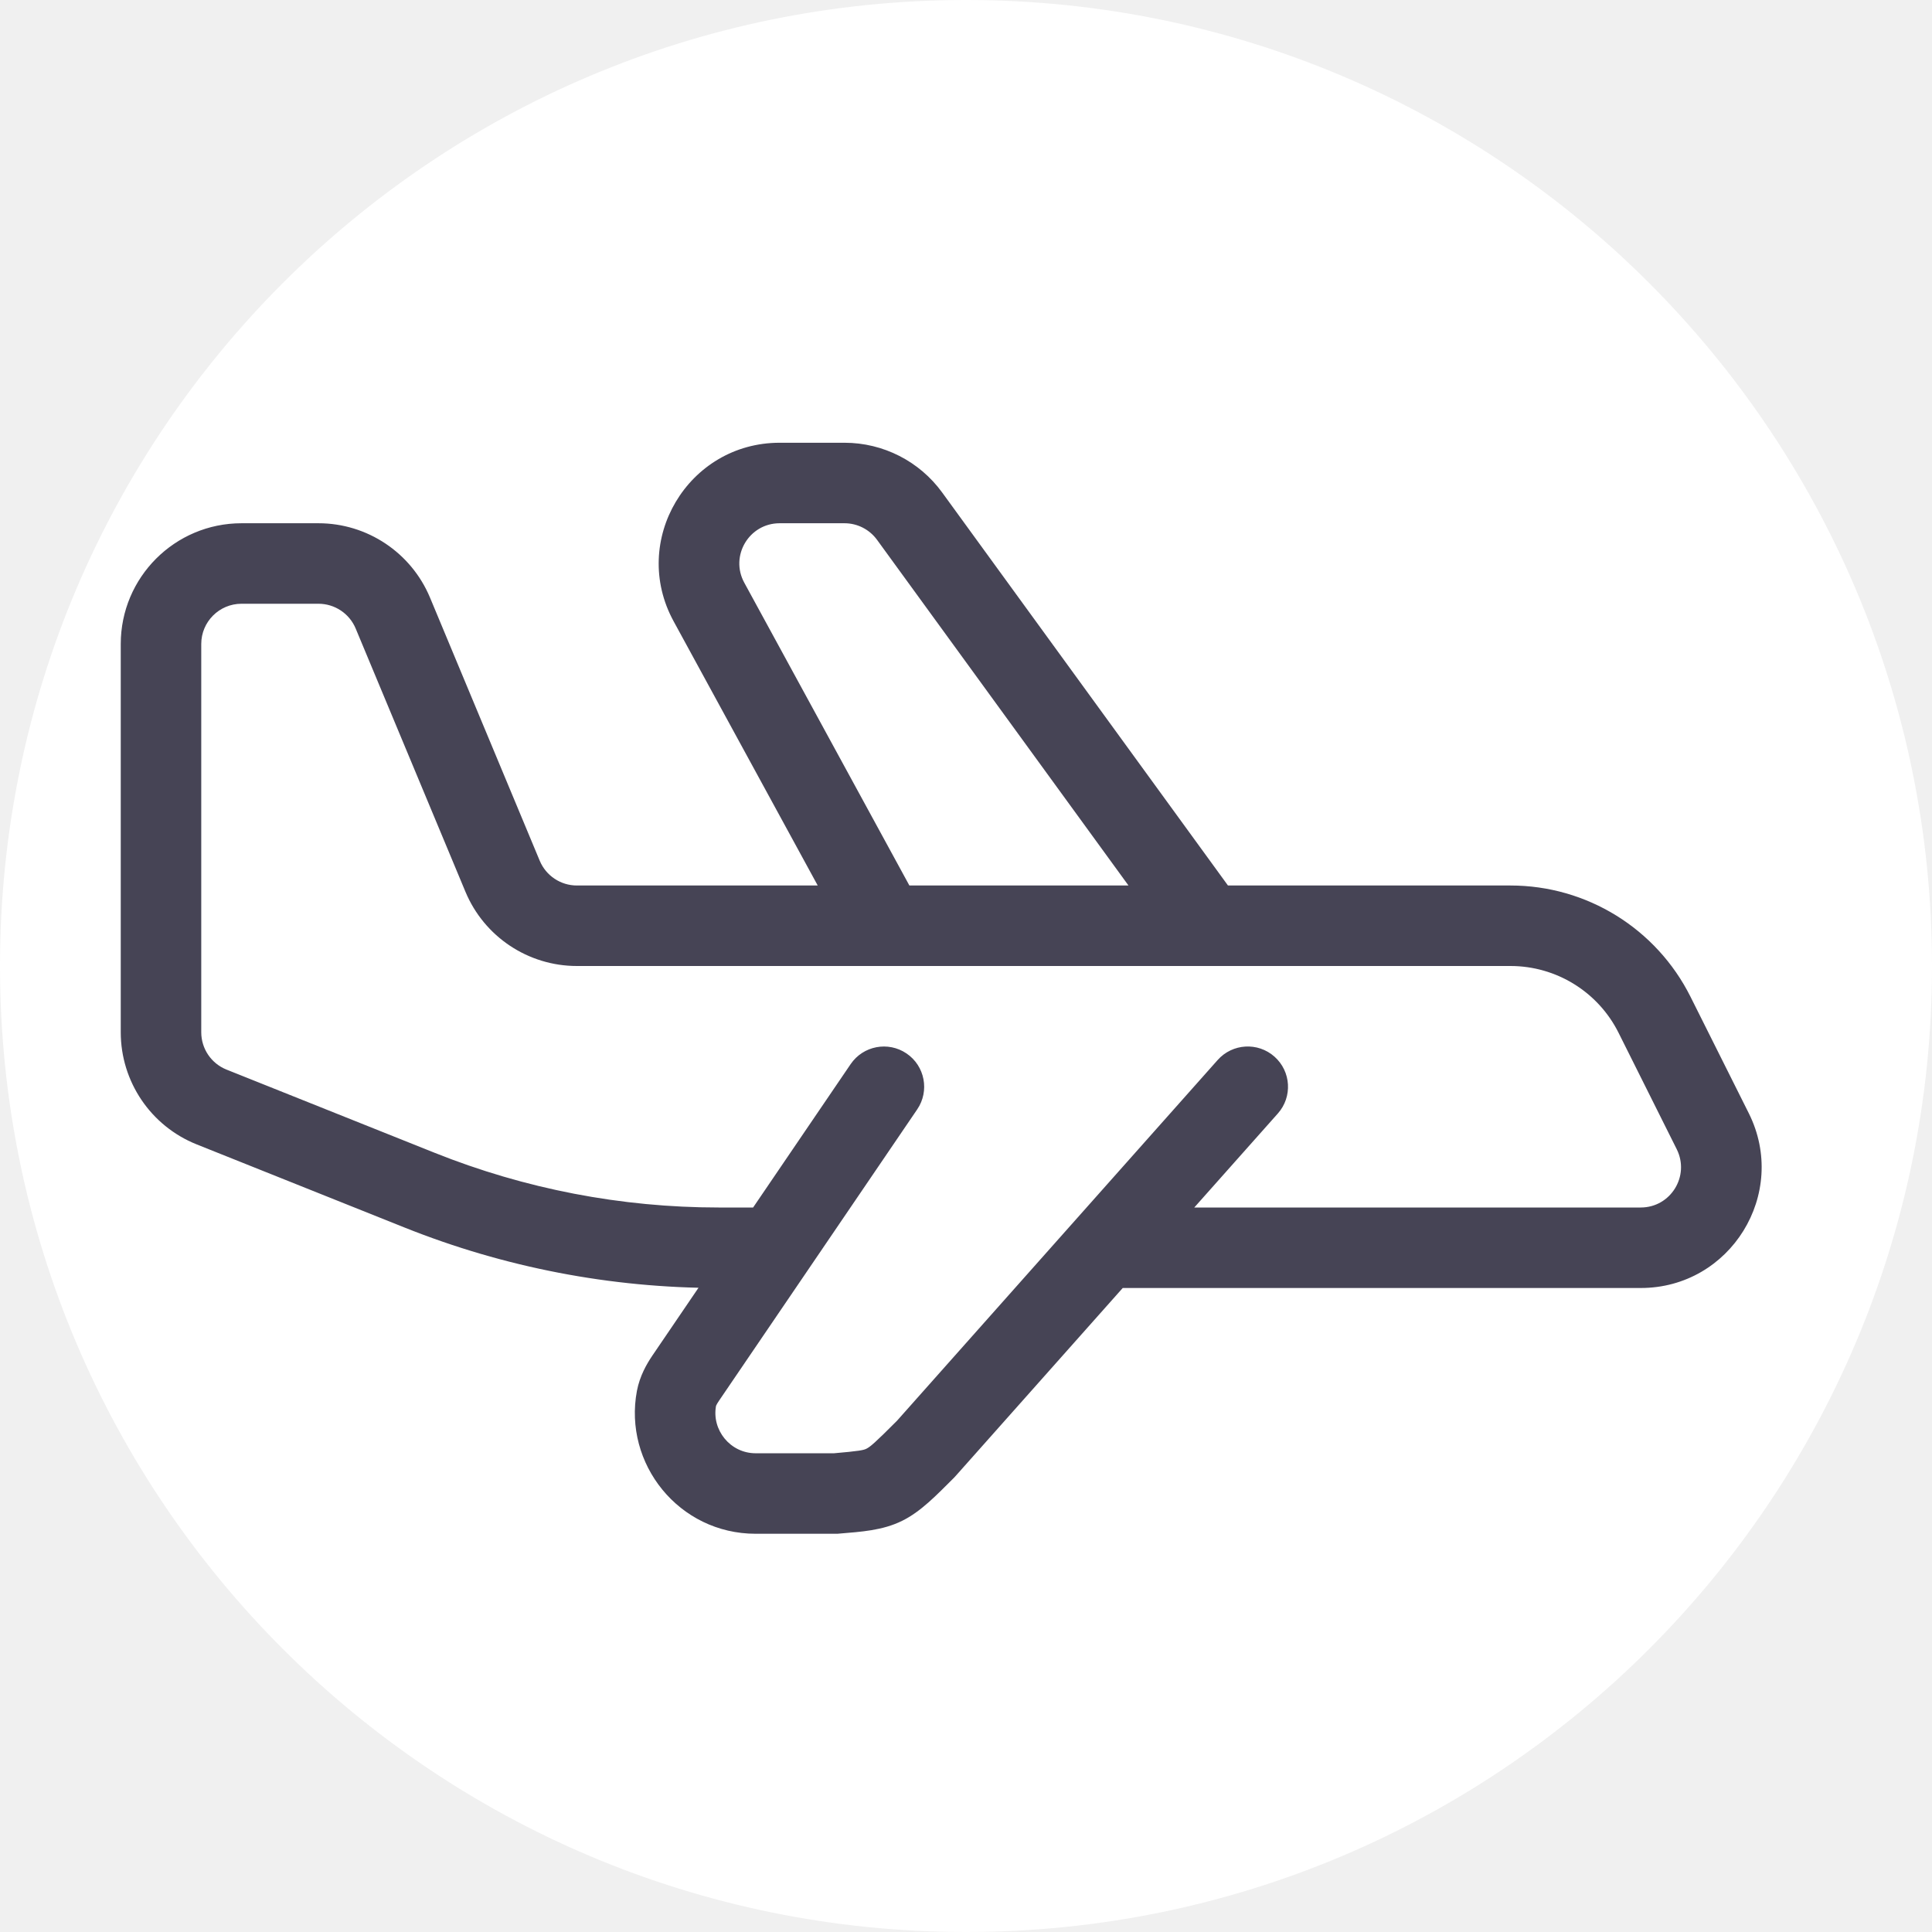
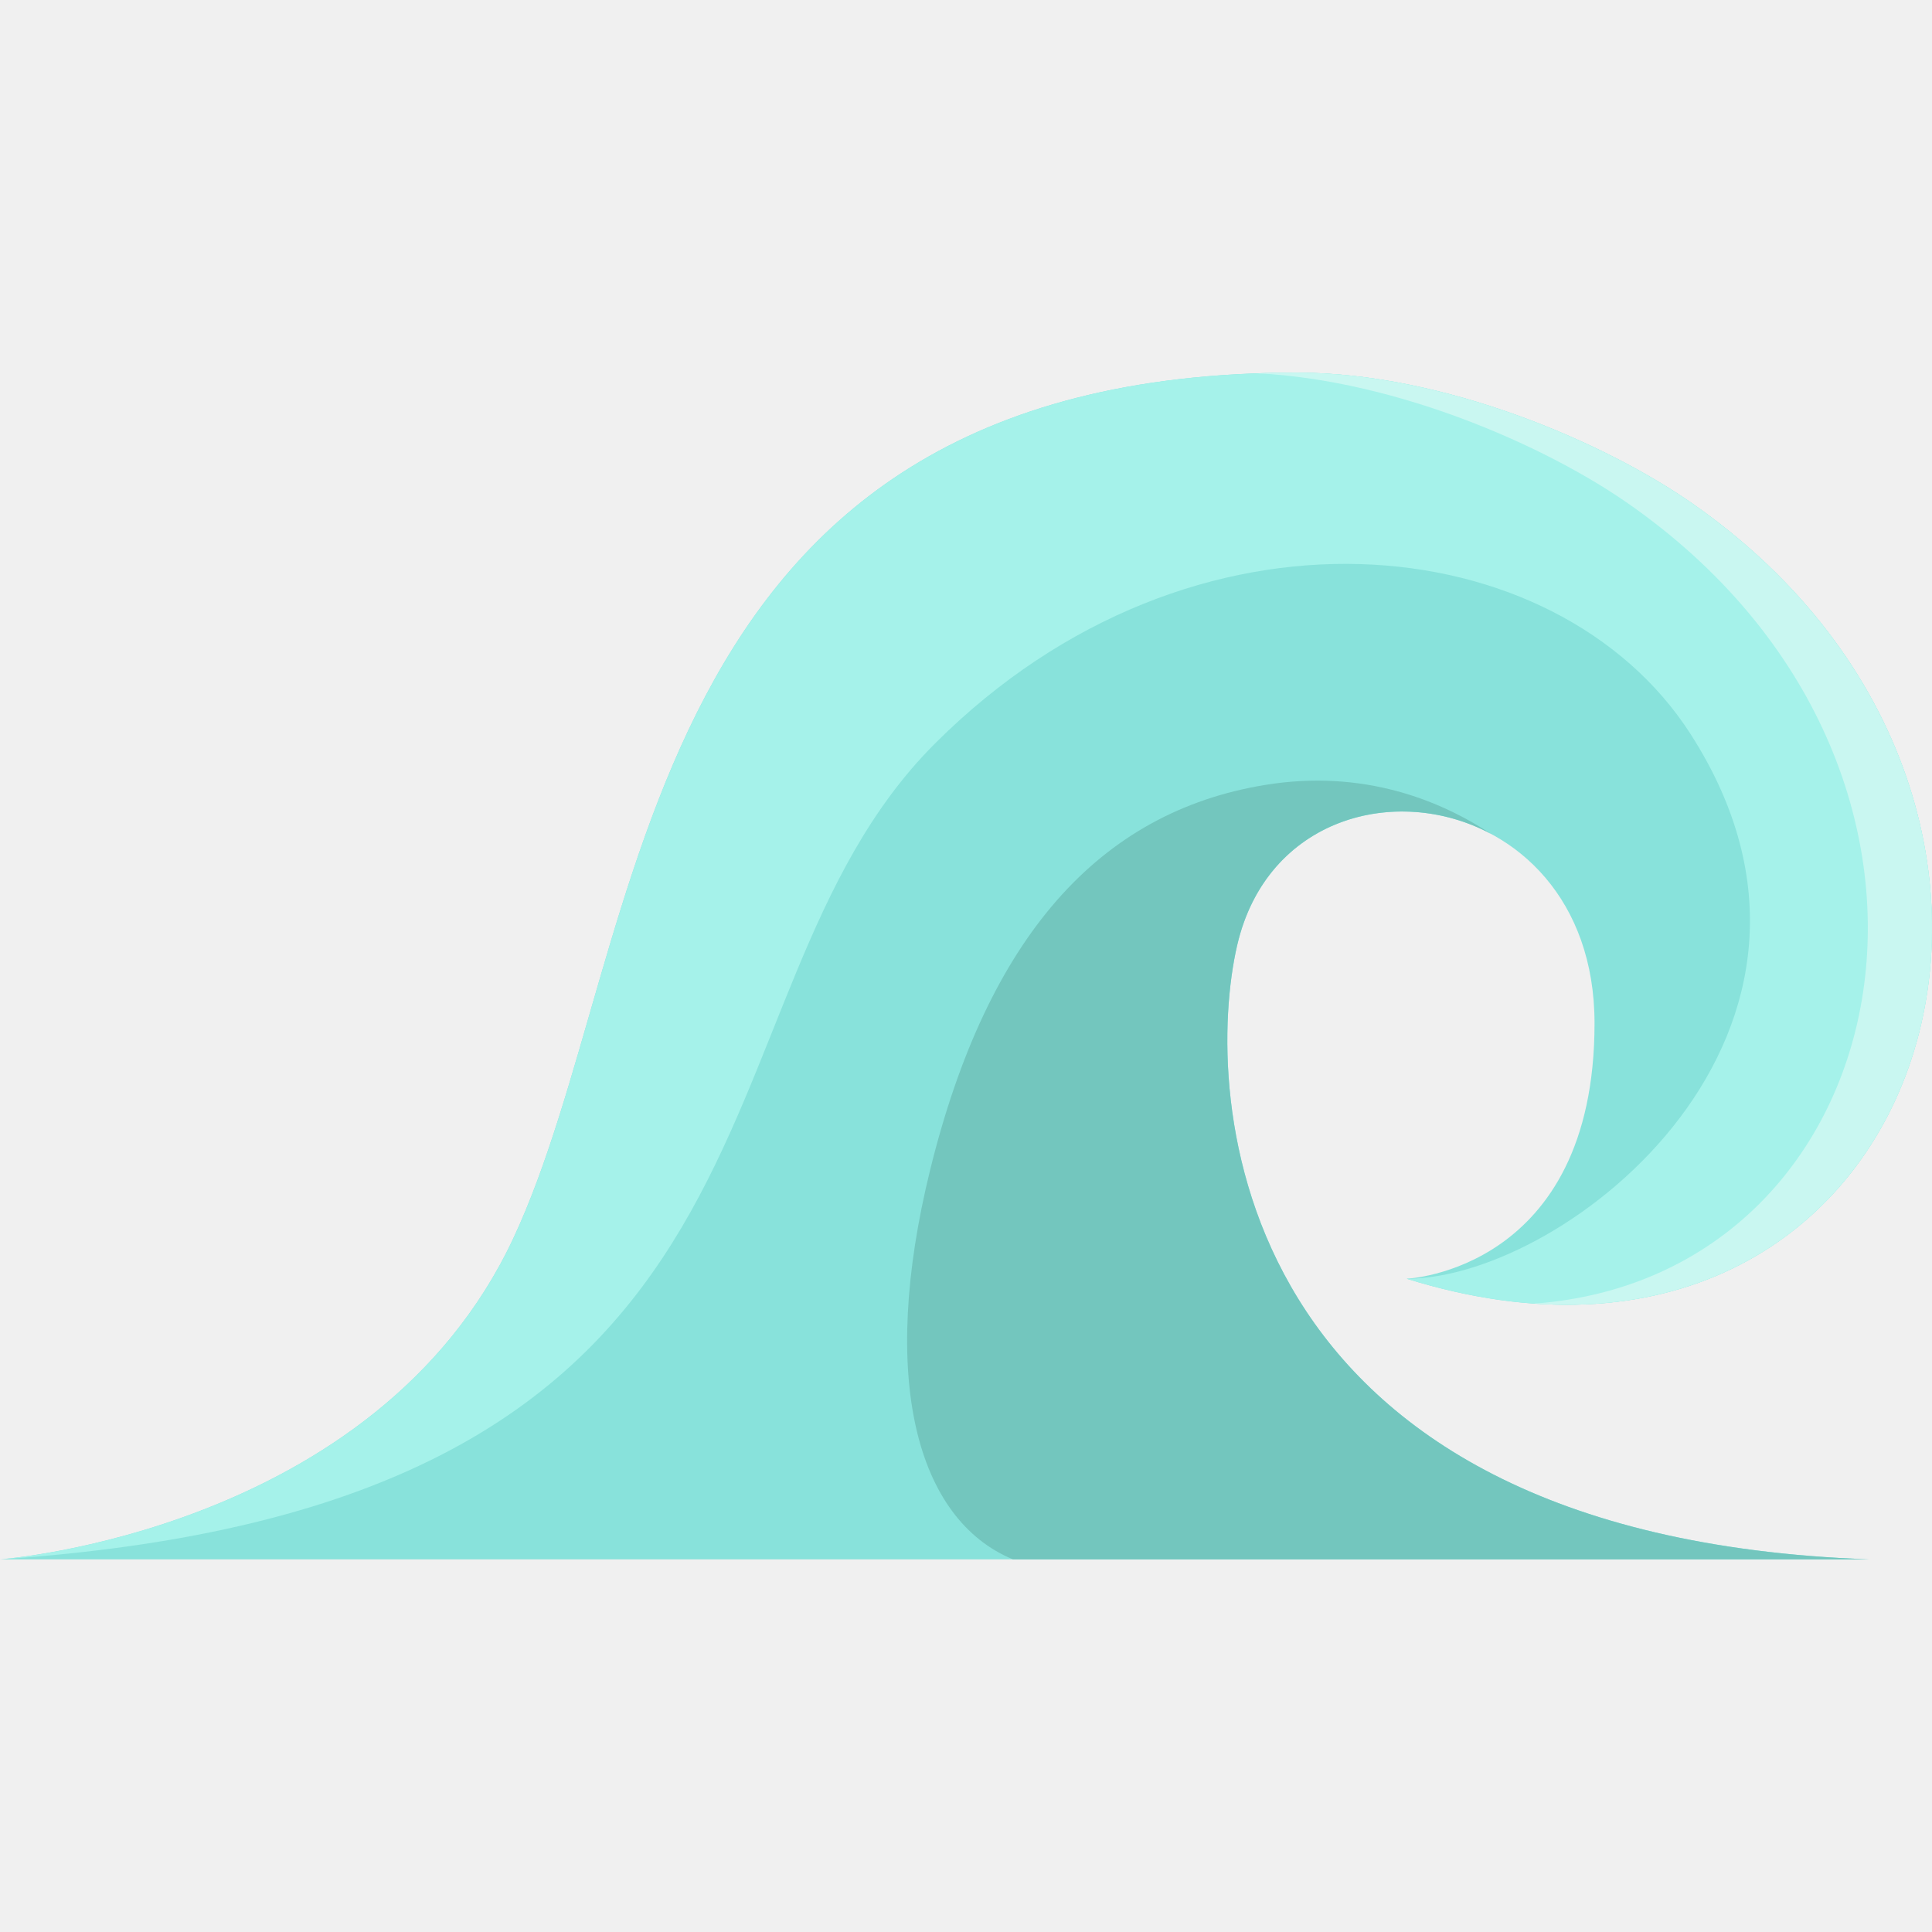
- <svg xmlns="http://www.w3.org/2000/svg" width="800px" height="800px" viewBox="0 0 24 24" fill="none">
-   <circle cx="12" cy="12" r="12" fill="#FFFFFF" />
-   <path d="M2 11.5H1.5H2ZM15.874 13.832C16.057 13.626 16.039 13.31 15.832 13.126C15.626 12.943 15.31 12.961 15.126 13.168L15.874 13.832ZM11.5 18L11.854 18.354L11.864 18.343L11.874 18.332L11.5 18ZM10.382 18.553V19.053H10.403L10.425 19.051L10.382 18.553ZM11.394 13.781C11.549 13.553 11.49 13.242 11.262 13.087C11.033 12.931 10.722 12.991 10.567 13.219L11.394 13.781ZM11.3 6.412L10.895 6.706V6.706L11.3 6.412ZM8.807 7.479L9.246 7.239L8.807 7.479ZM4.879 7.615L4.418 7.807L4.879 7.615ZM5.212 14.785L5.026 15.249L5.212 14.785ZM8.517 17.122L8.103 16.841L8.517 17.122ZM8.404 17.371L8.895 17.463L8.404 17.371ZM21.276 14.053L20.829 14.276L21.276 14.053ZM20.106 12.829L20.829 14.276L21.724 13.829L21 12.382L20.106 12.829ZM5.398 14.32L2.814 13.287L2.443 14.216L5.026 15.249L5.398 14.32ZM2.5 12.823V11.5H1.5V12.823H2.5ZM2.5 11.5V8H1.5V11.5H2.5ZM3 7.5H3.956V6.5H3V7.5ZM4.418 7.807L5.782 11.078L6.705 10.693L5.341 7.422L4.418 7.807ZM7.166 12H18.764V11H7.166V12ZM15.126 13.168L11.126 17.668L11.874 18.332L15.874 13.832L15.126 13.168ZM10.382 18.053H9.387V19.053H10.382V18.053ZM8.93 17.403L11.394 13.781L10.567 13.219L8.103 16.841L8.93 17.403ZM9.387 18.053C9.071 18.053 8.839 17.763 8.895 17.463L7.912 17.278C7.742 18.183 8.433 19.053 9.387 19.053V18.053ZM11.146 17.646C10.869 17.924 10.811 17.972 10.764 17.996C10.728 18.014 10.685 18.025 10.339 18.055L10.425 19.051C10.697 19.028 10.963 19.013 11.207 18.892C11.439 18.778 11.631 18.576 11.854 18.354L11.146 17.646ZM20.382 15H13.5V16H20.382V15ZM9.62 15H8.926V16H9.62V15ZM15.404 11.206L11.704 6.118L10.895 6.706L14.596 11.794L15.404 11.206ZM10.491 5.5H9.685V6.5H10.491V5.5ZM8.368 7.718L10.561 11.739L11.439 11.261L9.246 7.239L8.368 7.718ZM9.685 5.5C8.546 5.5 7.822 6.719 8.368 7.718L9.246 7.239C9.064 6.906 9.305 6.5 9.685 6.5V5.5ZM11.704 6.118C11.422 5.73 10.971 5.5 10.491 5.5V6.5C10.651 6.5 10.801 6.577 10.895 6.706L11.704 6.118ZM5.782 11.078C6.015 11.636 6.561 12 7.166 12V11C6.965 11 6.783 10.879 6.705 10.693L5.782 11.078ZM3.956 7.5C4.158 7.5 4.34 7.621 4.418 7.807L5.341 7.422C5.107 6.864 4.561 6.5 3.956 6.5V7.5ZM2.814 13.287C2.624 13.211 2.5 13.027 2.5 12.823H1.5C1.5 13.436 1.873 13.988 2.443 14.216L2.814 13.287ZM5.026 15.249C6.266 15.745 7.59 16 8.926 16V15C7.717 15 6.52 14.769 5.398 14.32L5.026 15.249ZM8.103 16.841C8.035 16.942 7.948 17.09 7.912 17.278L8.895 17.463C8.894 17.468 8.894 17.466 8.899 17.455C8.904 17.444 8.914 17.427 8.93 17.403L8.103 16.841ZM20.829 14.276C20.995 14.609 20.754 15 20.382 15V16C21.497 16 22.222 14.826 21.724 13.829L20.829 14.276ZM2.5 8C2.5 7.724 2.724 7.5 3 7.5V6.5C2.172 6.5 1.5 7.172 1.5 8H2.5ZM21 12.382C20.576 11.535 19.711 11 18.764 11V12C19.332 12 19.852 12.321 20.106 12.829L21 12.382Z" fill="#464455" />
+ <svg xmlns="http://www.w3.org/2000/svg" height="800px" width="800px" version="1.1" id="Layer_1" viewBox="0 0 512 512" xml:space="preserve">
+   <path style="fill:#88E2DB;" d="M0,413.249c0,0,99.571-7.286,135.999-84.999S166.356,98.751,343.641,98.751  c38.871,0,81.438,18.386,104.731,34.602c116.875,81.362,61.625,248.326-75.589,205.523c0,0,49.786-2.125,49.786-67.697  s-82.091-75.285-94.714-20.643c-8.992,38.927-3.643,156.643,167.571,162.713" />
+   <path style="fill:#A5F2EA;" d="M372.784,338.875c42.5,0,125.678-65.875,75.213-144.378c-35.287-54.897-131.676-65.997-200.283,2.61  c-68.535,68.535-28.014,201.304-247.07,216.094c8.549-0.789,100.639-10.88,135.356-84.951  c36.429-77.714,30.357-229.499,207.642-229.499c38.869,0,81.43,18.384,104.731,34.607  C565.247,214.715,509.998,381.679,372.784,338.875z" />
+   <path style="fill:#C9F7F1;" d="M406.626,345.468c98.15-7.286,125.848-141.731,24.747-212.111  c-21.967-15.288-61.03-32.494-97.992-34.425c3.351-0.122,6.775-0.182,10.261-0.182c38.869,0,81.43,18.384,104.731,34.607  C555.096,207.648,518.304,353.313,406.626,345.468z" />
+   <path style="fill:#73C6BE;" d="M495.426,413.249H268.433c-25.498-10.585-35.582-47.794-21.933-103.214  c15.166-61.576,44.686-94.762,88.642-101.999c26.411-4.347,46.895,4.299,59.973,12.945c-25.087-13.418-59.464-4.238-67.259,29.556  C318.858,289.466,324.212,407.178,495.426,413.249z" />
</svg>
